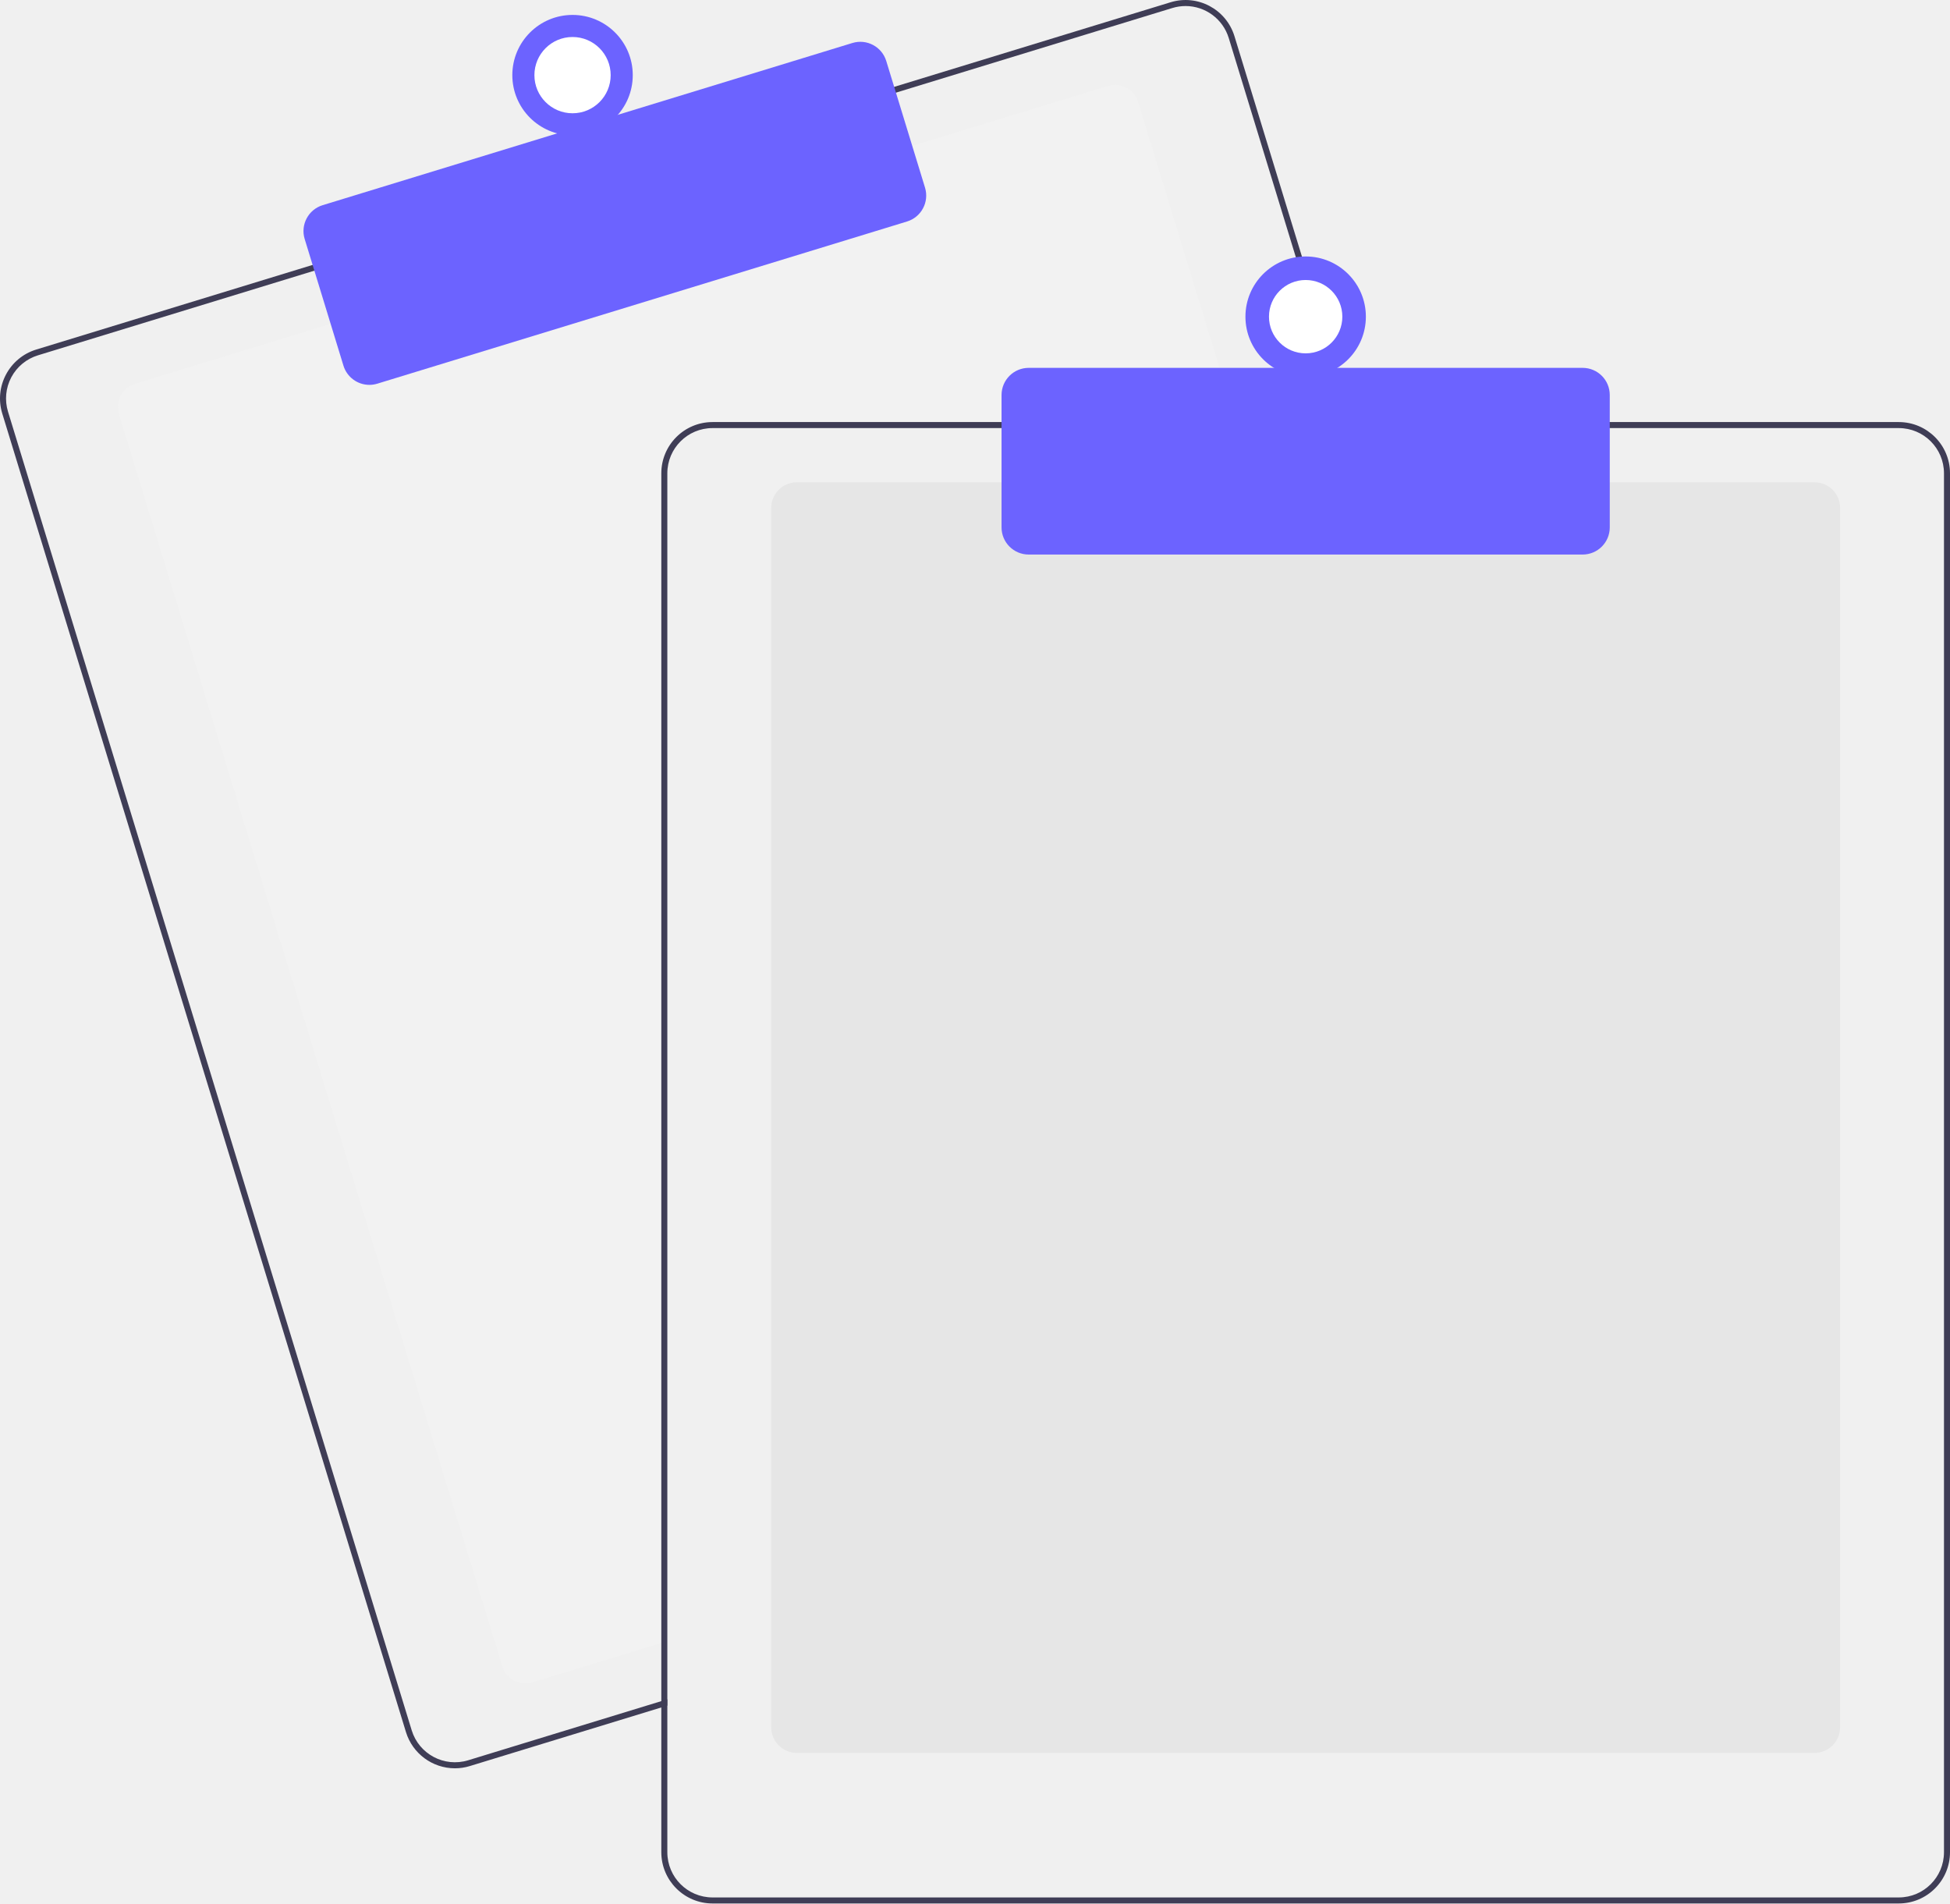
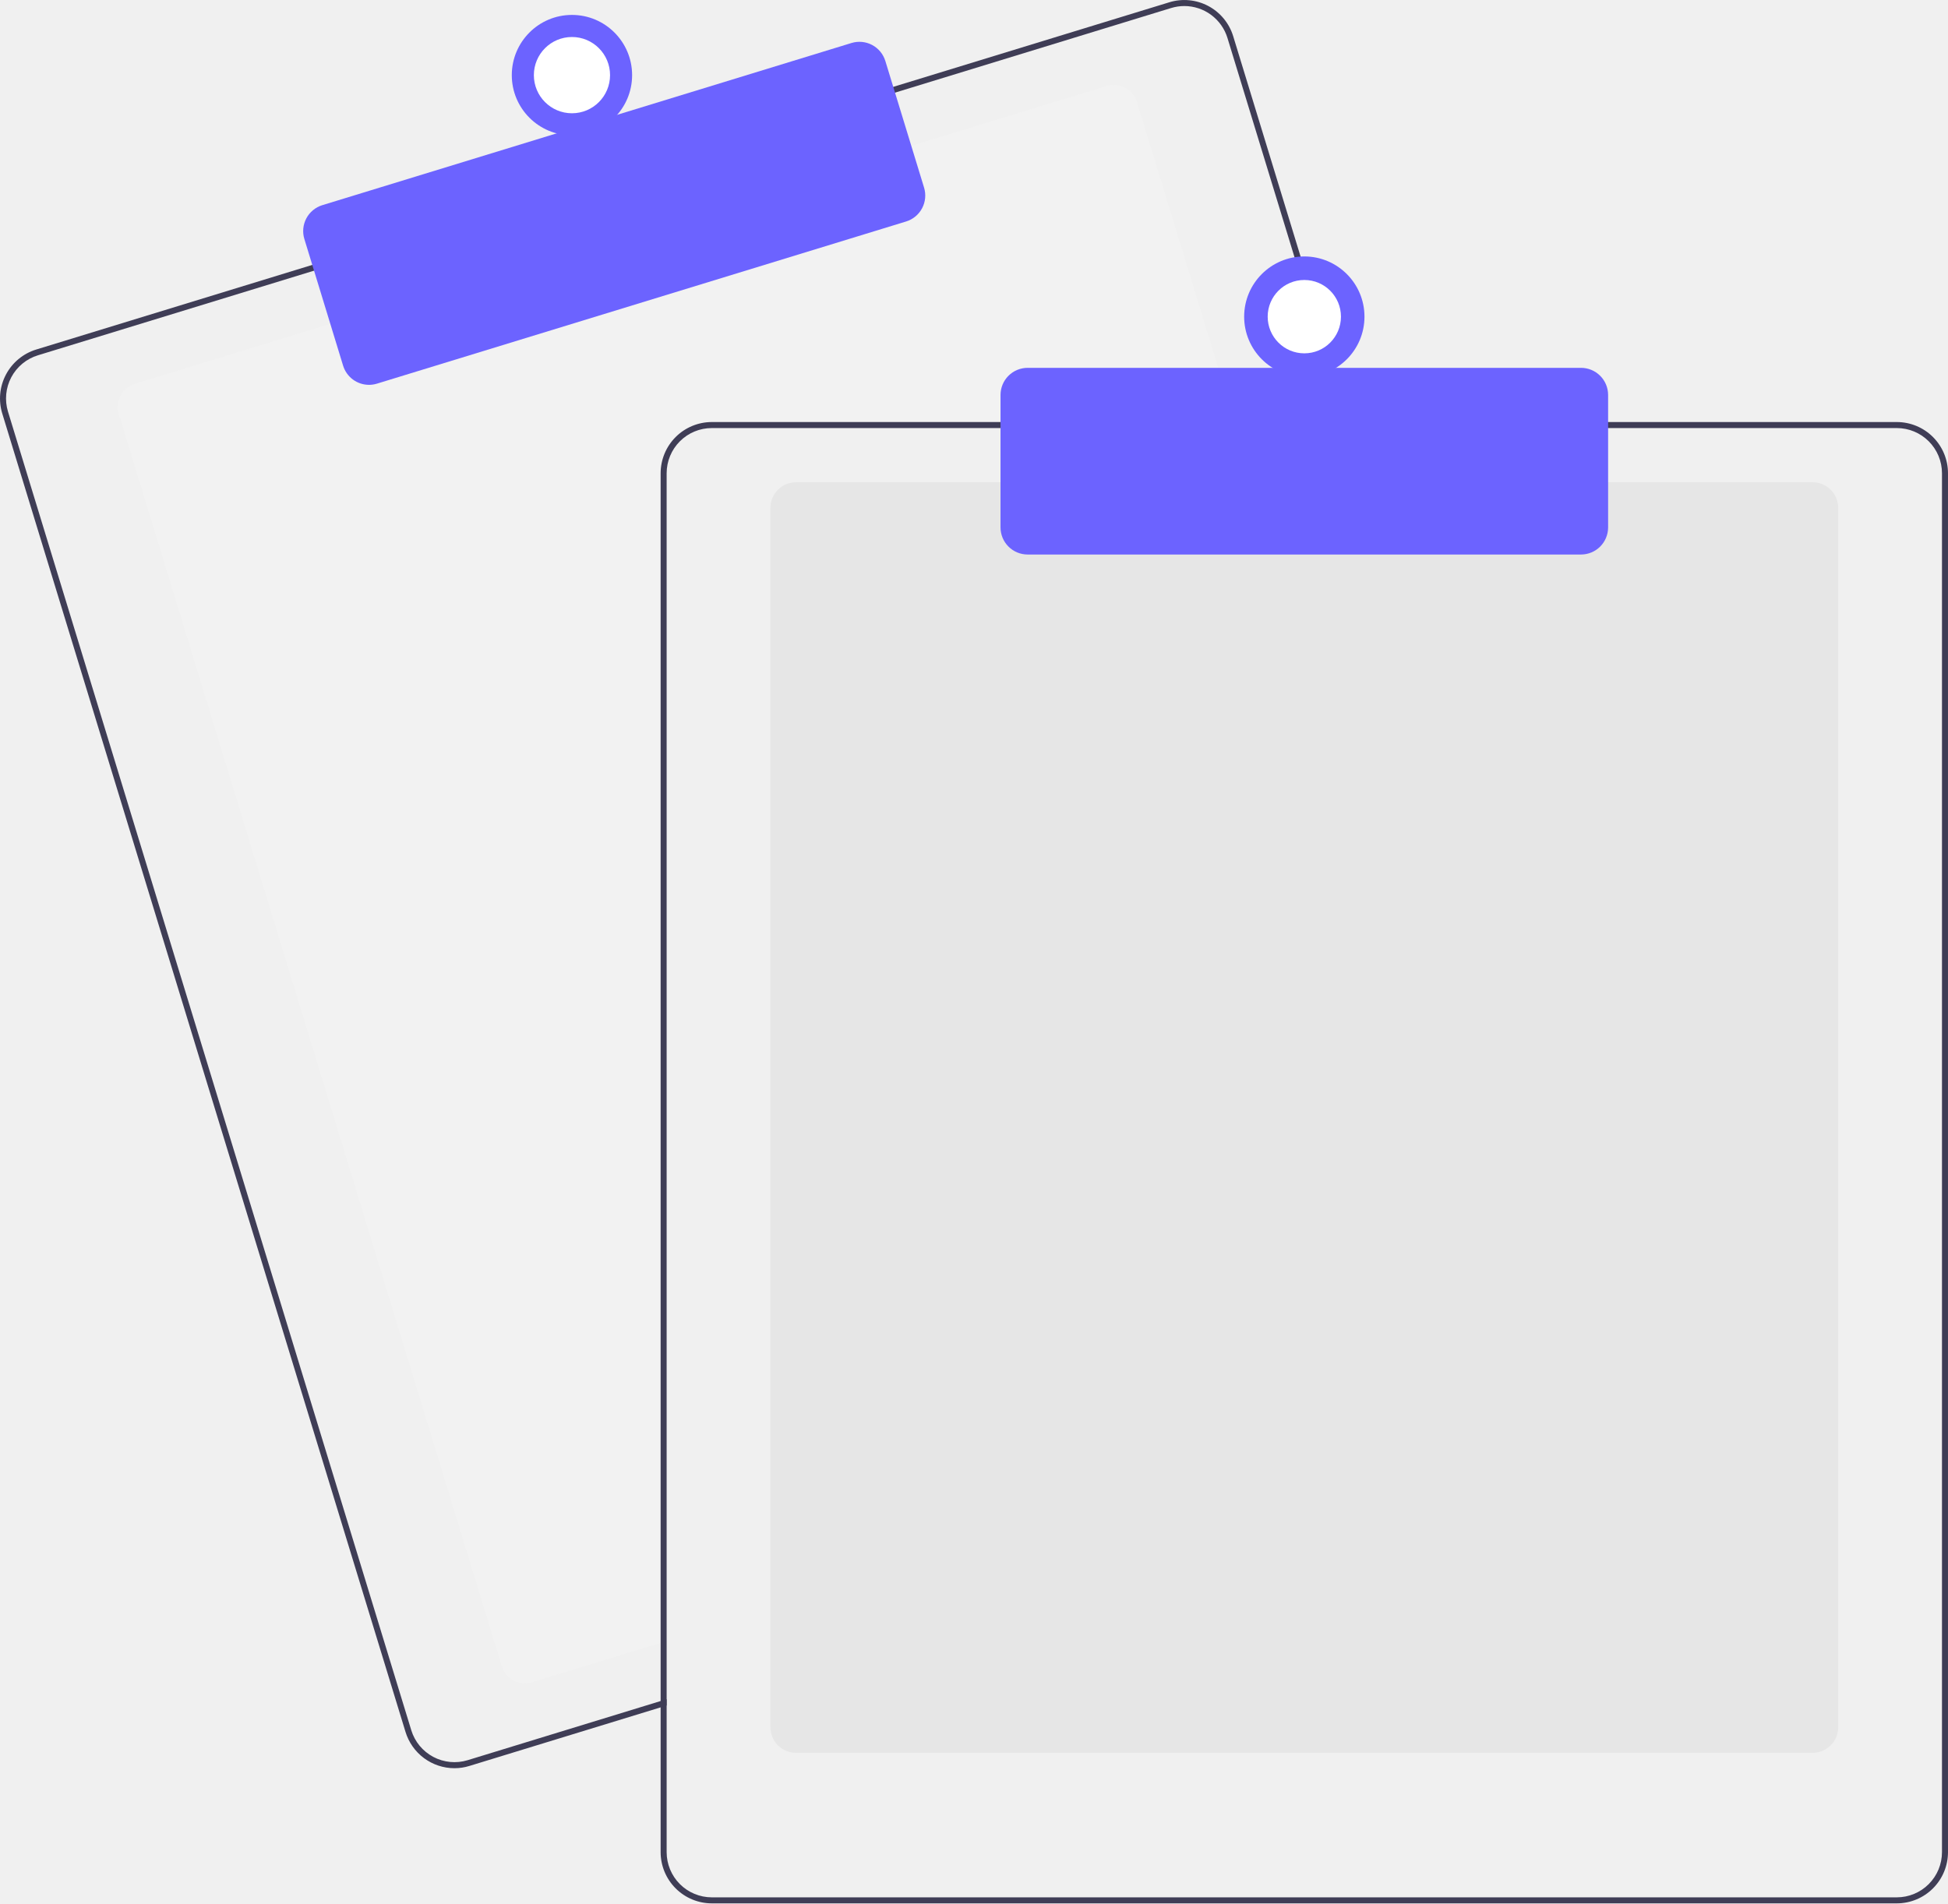
- <svg xmlns="http://www.w3.org/2000/svg" data-name="Layer 1" width="647.636" height="632.174" viewBox="0 0 647.636 632.174">
-   <path d="M687.328,276.087H512.818a15.018,15.018,0,0,0-15,15v387.85l-2,.61-42.81,13.11a8.007,8.007,0,0,1-9.99-5.31L315.678,271.397a8.003,8.003,0,0,1,5.31-9.99l65.97-20.2,191.25-58.54,65.97-20.2a7.989,7.989,0,0,1,9.99,5.3l32.55,106.32Z" transform="translate(-276.1819 -133.9131)" fill="#f2f2f2" />
-   <path d="M725.408,274.087l-39.23-128.14a16.994,16.994,0,0,0-21.23-11.28l-92.75,28.39L380.958,221.607l-92.75,28.4a17.015,17.015,0,0,0-11.28,21.23l134.08,437.93a17.027,17.027,0,0,0,16.26,12.03,16.789,16.789,0,0,0,4.97-.75l63.58-19.46,2-.62v-2.09l-2,.61-64.17,19.65a15.015,15.015,0,0,1-18.73-9.95l-134.07-437.94a14.979,14.979,0,0,1,9.95-18.73l92.75-28.4,191.24-58.54,92.75-28.4a15.156,15.156,0,0,1,4.41-.66,15.015,15.015,0,0,1,14.32,10.61l39.05,127.56.62,2h2.08Z" transform="translate(-276.1819 -133.9131)" fill="#3f3d56" />
-   <path d="M398.863,261.734a9.016,9.016,0,0,1-8.611-6.367l-12.88-42.072a8.999,8.999,0,0,1,5.971-11.24l175.939-53.864a9.009,9.009,0,0,1,11.241,5.971l12.88,42.072a9.01,9.01,0,0,1-5.971,11.241L401.492,261.339A8.976,8.976,0,0,1,398.863,261.734Z" transform="translate(-276.1819 -133.9131)" fill="#6c63ff" />
-   <circle cx="190.154" cy="24.955" r="20" fill="#6c63ff" />
-   <circle cx="190.154" cy="24.955" r="12.665" fill="#fff" />
-   <path d="M878.818,716.087h-338a8.51,8.51,0,0,1-8.5-8.5v-405a8.51,8.51,0,0,1,8.5-8.5h338a8.51,8.51,0,0,1,8.5,8.5v405A8.51,8.51,0,0,1,878.818,716.087Z" transform="translate(-276.1819 -133.9131)" fill="#e6e6e6" />
-   <path d="M723.318,274.087h-210.5a17.024,17.024,0,0,0-17,17v407.8l2-.61v-407.19a15.018,15.018,0,0,1,15-15H723.938Zm183.5,0h-394a17.024,17.024,0,0,0-17,17v458a17.024,17.024,0,0,0,17,17h394a17.024,17.024,0,0,0,17-17v-458A17.024,17.024,0,0,0,906.818,274.087Zm15,475a15.018,15.018,0,0,1-15,15h-394a15.018,15.018,0,0,1-15-15v-458a15.018,15.018,0,0,1,15-15h394a15.018,15.018,0,0,1,15,15Z" transform="translate(-276.1819 -133.9131)" fill="#3f3d56" />
-   <path d="M801.818,318.087h-184a9.01,9.01,0,0,1-9-9v-44a9.01,9.01,0,0,1,9-9h184a9.01,9.01,0,0,1,9,9v44A9.01,9.01,0,0,1,801.818,318.087Z" transform="translate(-276.1819 -133.9131)" fill="#6c63ff" />
-   <circle cx="433.636" cy="105.174" r="20" fill="#6c63ff" />
-   <circle cx="433.636" cy="105.174" r="12.182" fill="#fff" />
+ <svg xmlns="http://www.w3.org/2000/svg" width="308" height="301" viewBox="0 0 308 301" fill="none">
+   <g clip-path="url(#clip0_1712_6207)">
+     <path d="M195.531 67.694H112.538C110.647 67.696 108.834 68.449 107.497 69.788C106.159 71.127 105.407 72.942 105.405 74.836V259.505L104.453 259.795L84.094 266.037C83.129 266.332 82.087 266.231 81.196 265.757C80.305 265.283 79.639 264.475 79.343 263.509L18.783 65.461C18.488 64.495 18.589 63.451 19.062 62.559C19.536 61.667 20.344 61 21.308 60.704L52.682 51.086L143.636 23.213L175.01 13.595C175.487 13.448 175.989 13.397 176.486 13.444C176.984 13.491 177.467 13.636 177.908 13.871C178.349 14.105 178.74 14.424 179.058 14.81C179.376 15.196 179.615 15.641 179.761 16.119L195.241 66.742L195.531 67.694Z" fill="#F2F2F2" />
+     <path d="M213.64 66.742L194.983 5.73C194.673 4.713 194.166 3.768 193.49 2.948C192.815 2.127 191.984 1.449 191.047 0.95C190.109 0.451 189.082 0.142 188.025 0.041C186.969 -0.061 185.902 0.047 184.887 0.359L140.777 13.876L49.828 41.754L5.719 55.276C3.67 55.906 1.954 57.324 0.948 59.22C-0.058 61.115 -0.271 63.332 0.354 65.385L64.119 273.898C64.627 275.555 65.652 277.006 67.044 278.037C68.436 279.067 70.121 279.625 71.852 279.626C72.653 279.627 73.45 279.506 74.216 279.269L104.453 270.004L105.404 269.708V268.713L104.453 269.004L73.935 278.36C72.126 278.912 70.173 278.723 68.503 277.835C66.833 276.947 65.583 275.432 65.028 273.622L1.267 65.104C0.992 64.207 0.896 63.265 0.985 62.331C1.074 61.397 1.346 60.49 1.785 59.662C2.225 58.834 2.823 58.1 3.546 57.504C4.269 56.907 5.103 56.459 5.999 56.186L50.109 42.663L141.058 14.79L185.168 1.268C185.847 1.061 186.554 0.955 187.265 0.954C188.79 0.957 190.274 1.45 191.5 2.359C192.725 3.268 193.628 4.546 194.075 6.006L212.646 66.742L212.941 67.694H213.93L213.64 66.742Z" fill="#3F3D56" />
+     <path d="M58.344 60.86C57.428 60.859 56.535 60.565 55.798 60.019C55.061 59.473 54.518 58.706 54.249 57.828L48.123 37.797C47.959 37.259 47.901 36.693 47.955 36.133C48.009 35.573 48.172 35.029 48.436 34.532C48.699 34.035 49.058 33.595 49.492 33.237C49.926 32.879 50.425 32.609 50.963 32.445L134.635 6.798C135.721 6.467 136.893 6.58 137.895 7.113C138.898 7.646 139.648 8.555 139.981 9.641L146.107 29.673C146.438 30.76 146.325 31.934 145.792 32.937C145.26 33.941 144.352 34.692 143.267 35.025L59.595 60.672C59.189 60.796 58.768 60.86 58.344 60.86Z" fill="#6C63FF" />
+     <path d="M90.431 21.404C95.684 21.404 99.943 17.141 99.943 11.882C99.943 6.623 95.684 2.359 90.431 2.359C85.178 2.359 80.92 6.623 80.92 11.882C80.92 17.141 85.178 21.404 90.431 21.404Z" fill="#6C63FF" />
+     <path d="M90.433 17.912C93.76 17.912 96.456 15.212 96.456 11.882C96.456 8.551 93.76 5.852 90.433 5.852C87.107 5.852 84.41 8.551 84.41 11.882C84.41 15.212 87.107 17.912 90.433 17.912Z" fill="white" />
+     <path d="M286.599 277.193H125.855C124.783 277.192 123.756 276.765 122.998 276.006C122.24 275.248 121.814 274.219 121.812 273.146V80.311C121.814 79.239 122.24 78.21 122.998 77.451C123.756 76.692 124.783 76.266 125.855 76.264H286.599C287.671 76.266 288.699 76.692 289.456 77.451C290.214 78.21 290.641 79.239 290.642 80.311V273.146C290.641 274.219 290.214 275.248 289.456 276.006C288.699 276.765 287.671 277.192 286.599 277.193Z" fill="#E6E6E6" />
+     <path d="M212.647 66.742H112.538C110.395 66.745 108.34 67.598 106.824 69.116C105.309 70.633 104.456 72.69 104.453 74.836V269.004L105.404 268.713V74.836C105.407 72.942 106.159 71.127 107.496 69.788C108.834 68.449 110.647 67.696 112.538 67.694H212.941L212.647 66.742ZM299.915 66.742H112.538C110.395 66.745 108.34 67.598 106.824 69.116C105.309 70.633 104.456 72.69 104.453 74.836V292.906C104.456 295.051 105.309 297.109 106.824 298.626C108.34 300.143 110.395 300.997 112.538 301H299.915C302.058 300.997 304.113 300.143 305.628 298.626C307.144 297.109 307.996 295.051 307.999 292.906V74.836C307.996 72.69 307.144 70.633 305.628 69.116C304.113 67.598 302.058 66.745 299.915 66.742ZM307.048 292.906C307.046 294.799 306.294 296.614 304.956 297.953C303.619 299.292 301.806 300.045 299.915 300.048H112.538C110.647 300.045 108.834 299.292 107.496 297.953C106.159 296.614 105.407 294.799 105.404 292.906V74.836C105.407 72.942 106.159 71.127 107.496 69.788C108.834 68.449 110.647 67.696 112.538 67.694H299.915C301.806 67.696 303.619 68.449 304.956 69.788C306.294 71.127 307.046 72.942 307.048 74.836V292.906Z" fill="#3F3D56" />
+     <path d="M249.979 87.692H162.474C161.339 87.69 160.251 87.238 159.448 86.435C158.646 85.632 158.195 84.543 158.193 83.406V62.456C158.195 61.32 158.646 60.231 159.448 59.428C160.251 58.624 161.339 58.172 162.474 58.171H249.979C251.114 58.172 252.202 58.624 253.005 59.428C253.807 60.231 254.258 61.32 254.26 62.456V83.406C254.258 84.543 253.807 85.632 253.005 86.435C252.202 87.238 251.114 87.69 249.979 87.692Z" fill="#6C63FF" />
+     <path d="M206.226 59.6C211.479 59.6 215.738 55.336 215.738 50.077C215.738 44.818 211.479 40.554 206.226 40.554C200.973 40.554 196.715 44.818 196.715 50.077C196.715 55.336 200.973 59.6 206.226 59.6Z" fill="#6C63FF" />
+     <path d="M206.227 55.877C209.427 55.877 212.02 53.28 212.02 50.077C212.02 46.874 209.427 44.277 206.227 44.277C203.027 44.277 200.434 46.874 200.434 50.077C200.434 53.28 203.027 55.877 206.227 55.877Z" fill="white" />
+   </g>
+   <defs>
+     <clipPath id="clip0_1712_6207">
+       <rect width="308" height="301" fill="white" />
+     </clipPath>
+   </defs>
</svg>
